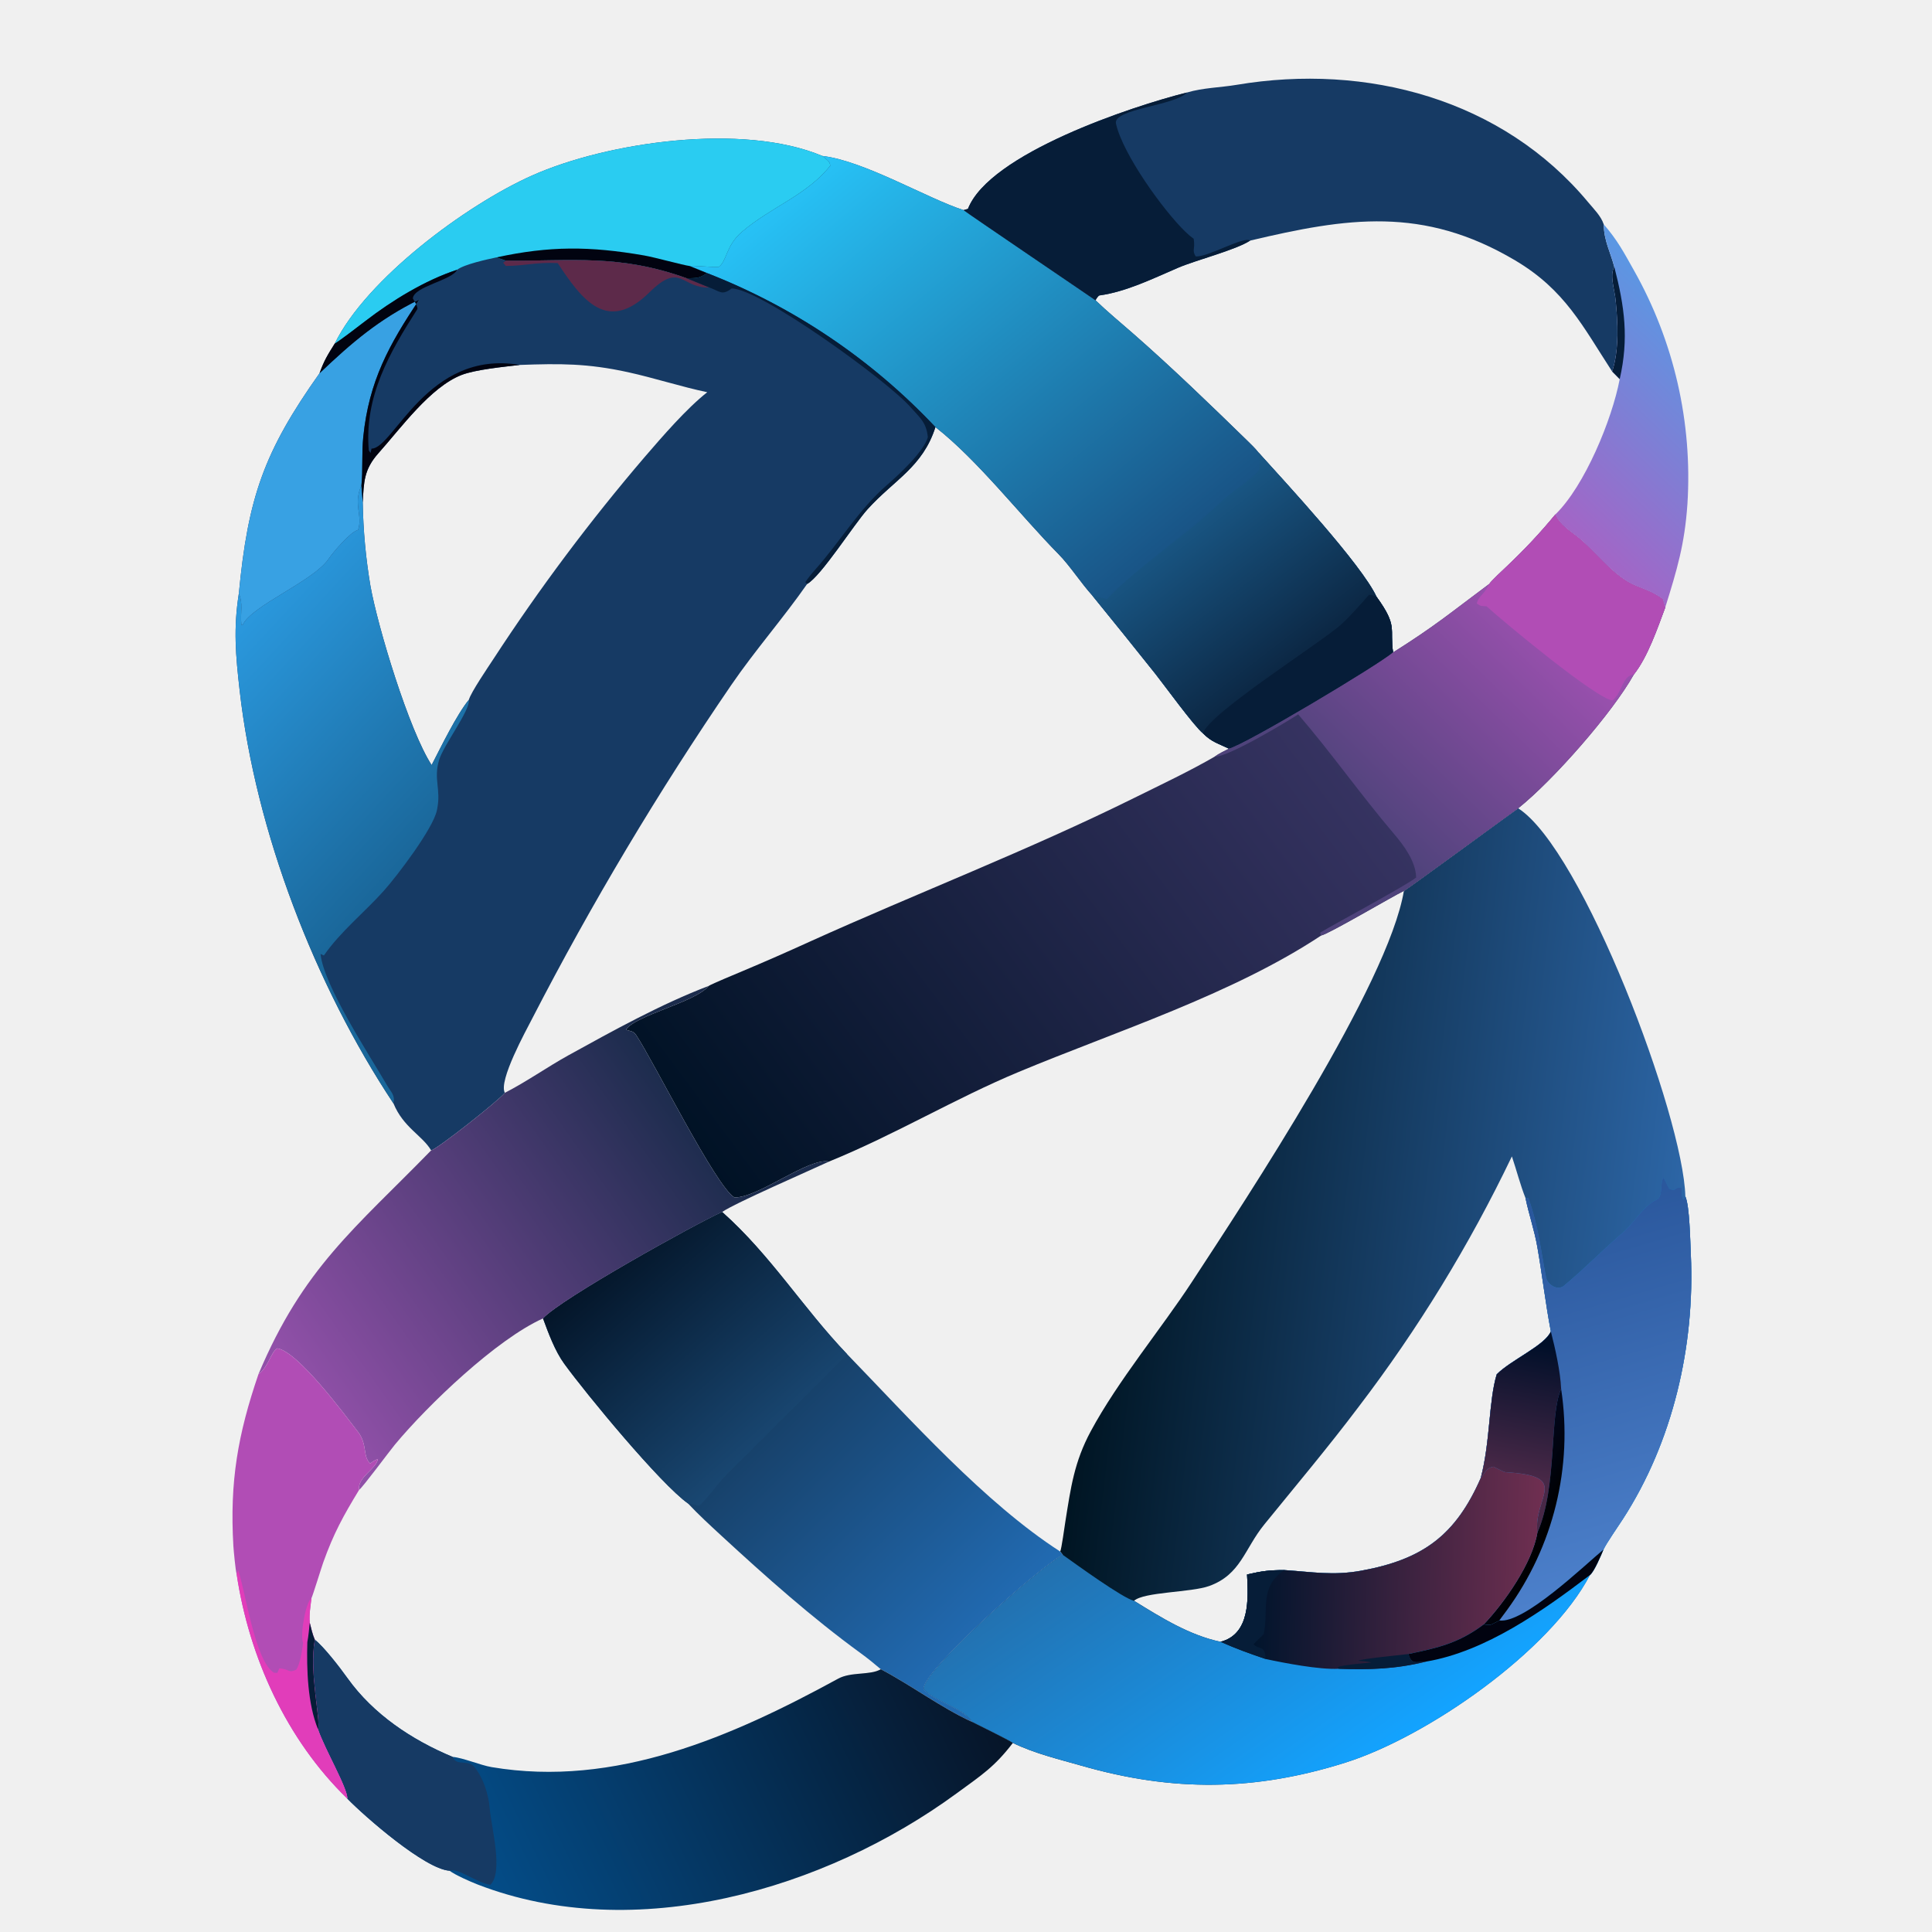
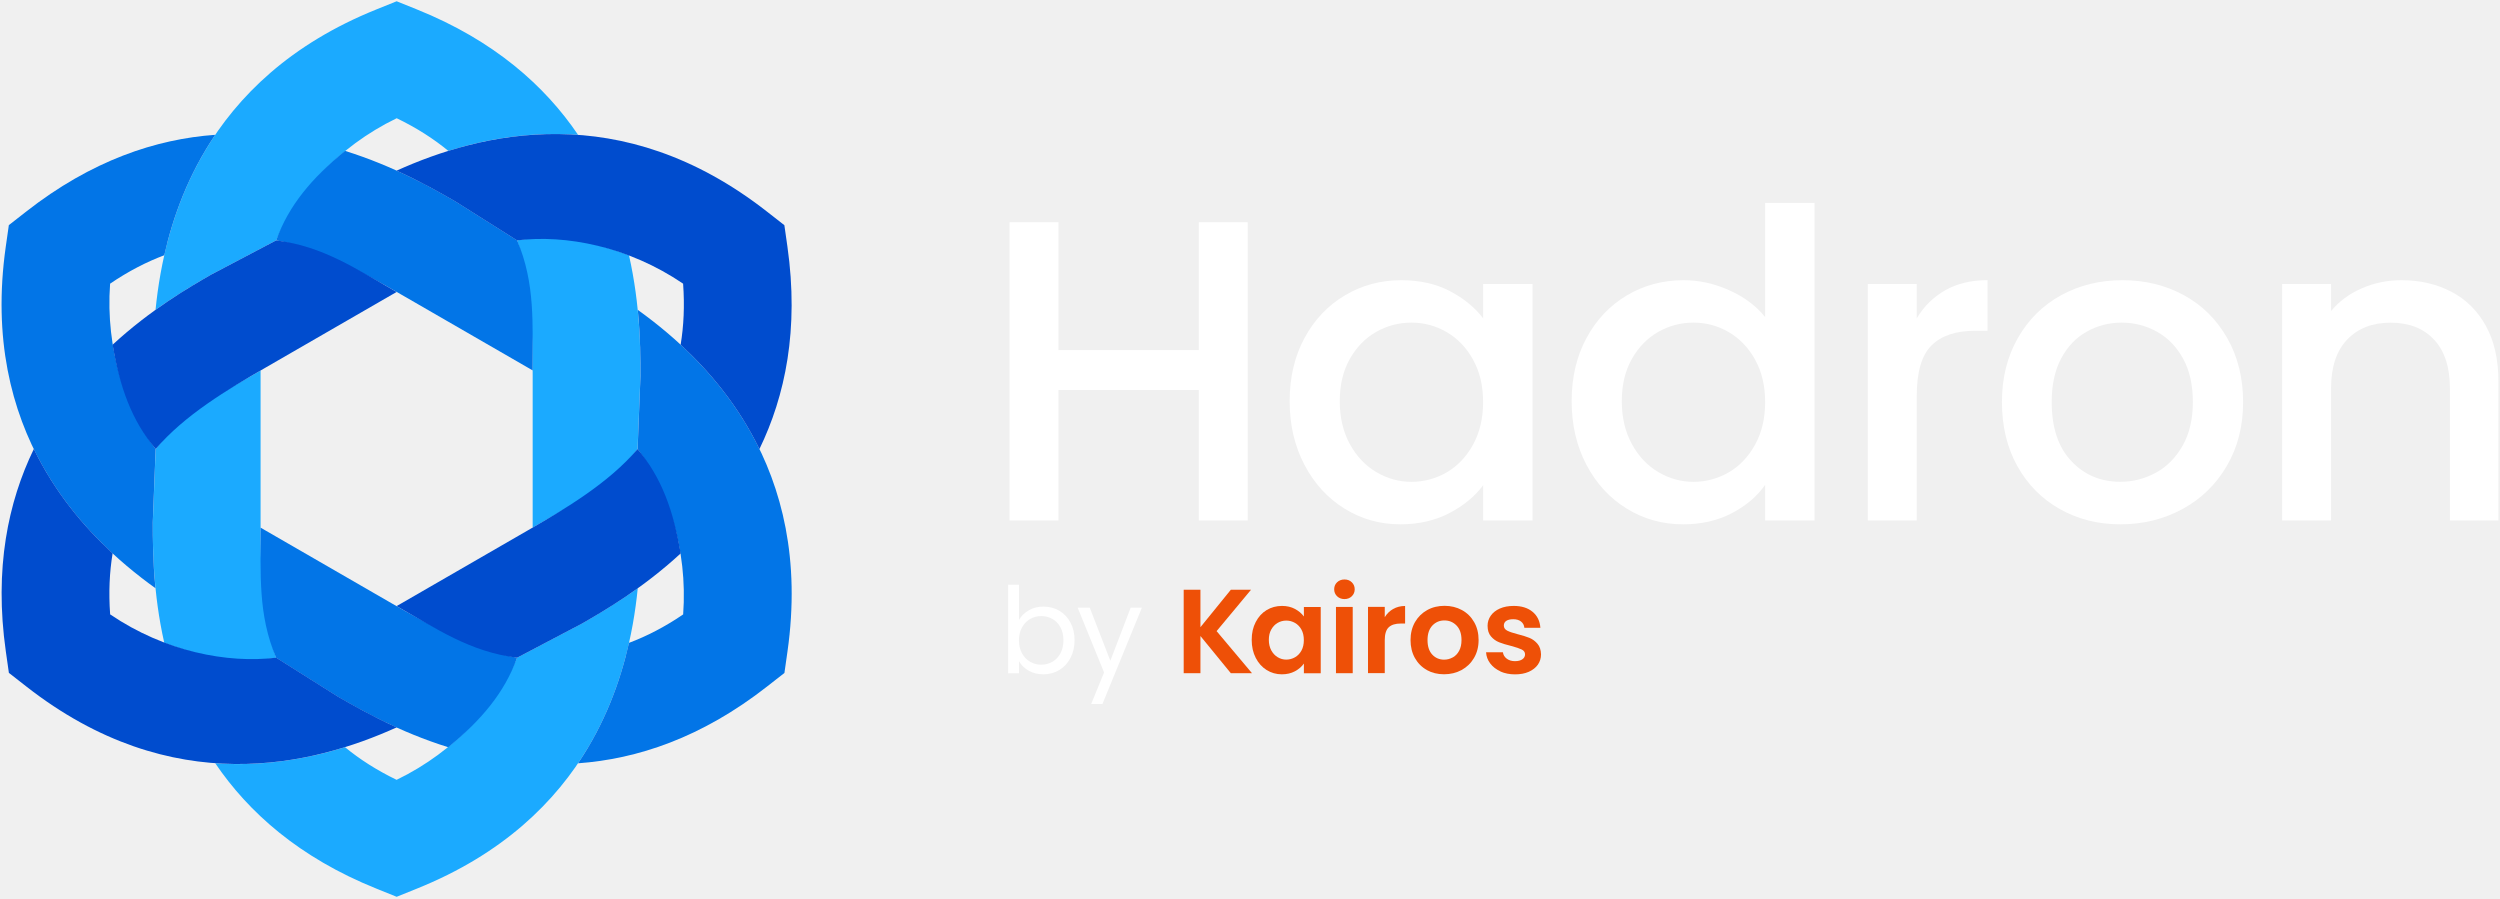
- <svg xmlns="http://www.w3.org/2000/svg" width="250" height="250" viewBox="0 0 250 250">
-   <path fill="#163A64" d="M43.312 44.466C47.4 36.108 60.29 26.527 68.855 22.709C78.616 18.358 96.135 15.852 106.403 20.178C111.835 20.805 119.998 25.686 124.693 27.189C125.297 27.674 141.871 38.905 141.767 38.864C143.328 40.363 144.918 41.669 146.544 43.091C151.68 47.585 156.615 52.362 161.504 57.124C161.955 57.564 162.456 58.051 162.839 58.542C166.318 62.399 176.217 73.077 178.126 77.228C180.934 81.098 179.796 81.303 180.264 84.424C178.383 86.054 161.106 96.388 159.031 96.874C157.588 96.175 156.829 96.04 155.676 94.903C154.514 93.971 150.597 88.568 149.508 87.196C146.82 83.808 144.064 80.408 141.334 77.044C139.868 75.424 138.414 73.164 136.99 71.721C132.012 66.674 126.541 59.566 121.046 55.267C119.381 60.459 115.717 62.073 112.251 65.91C110.488 67.862 106.263 74.548 104.442 75.567C101.345 80.006 97.704 84.153 94.655 88.599C85.176 102.455 76.564 116.884 68.866 131.803C68.049 133.399 64.478 139.857 65.326 141.408C64.646 142.323 56.601 148.686 55.79 148.857C54.64 146.915 52.209 145.915 50.917 142.789C40.767 127.482 33.084 107.629 31.01 89.327C30.499 84.816 30.187 81.337 30.906 76.815C32.087 64.389 34.151 58.449 41.346 48.304C41.928 46.665 42.405 45.907 43.312 44.466ZM46.938 65.019C46.998 68.628 47.329 72.227 47.929 75.786C48.872 81.109 52.936 94.522 55.853 98.998C57.054 96.667 59.088 92.484 60.673 90.547C60.9 89.645 63.187 86.285 63.874 85.237C69.821 76.117 76.355 67.394 83.434 59.122C85.725 56.468 88.811 52.883 91.519 50.752C88.225 50.068 84.627 48.899 81.267 48.163C76.012 47.012 72.477 47.035 67.256 47.223C65.253 47.463 61.547 47.81 59.708 48.526C55.683 50.094 51.84 55.433 48.974 58.638C47.071 60.765 47.081 62.408 46.938 65.019Z" />
+ <svg xmlns="http://www.w3.org/2000/svg" id="Logos" viewBox="0 0 515 185">
  <defs>
-     <linearGradient id="gradient_0" gradientUnits="userSpaceOnUse" x1="148.702" y1="72.98" x2="105.974" y2="21.439">
-       <stop offset="0" stop-color="#195486" />
-       <stop offset="1" stop-color="#27C2F6" />
-     </linearGradient>
+     <style>
+       .cls-1 {
+         fill: #004cce;
+       }
+ 
+       .cls-2 {
+         fill: #1baaff;
+       }
+ 
+       .cls-3 {
+         fill: #fff;
+       }
+ 
+       .cls-4 {
+         fill: #ee5007;
+       }
+ 
+       .cls-5 {
+         fill: #0275e7;
+       }
+     </style>
  </defs>
-   <path fill="url(#gradient_0)" d="M106.403 20.178C111.835 20.805 119.998 25.686 124.693 27.189C125.297 27.674 141.871 38.905 141.767 38.864C143.328 40.363 144.918 41.669 146.544 43.091C151.68 47.585 156.615 52.362 161.504 57.124C161.955 57.564 162.456 58.051 162.839 58.542C166.318 62.399 176.217 73.077 178.126 77.228C180.934 81.098 179.796 81.303 180.264 84.424C178.383 86.054 161.106 96.388 159.031 96.874C157.588 96.175 156.829 96.04 155.676 94.903C154.514 93.971 150.597 88.568 149.508 87.196C146.82 83.808 144.064 80.408 141.334 77.044C139.868 75.424 138.414 73.164 136.99 71.721C132.012 66.674 126.541 59.566 121.046 55.267C112.8 46.509 102.705 39.701 91.496 35.337L89.229 34.419C89.816 34.364 92.035 34.563 92.968 34.561C94.073 33.839 93.881 31.817 96.014 29.992C99.763 26.783 104.47 25.219 107.438 21.431C107.353 20.808 106.994 20.7 106.403 20.178Z" />
-   <defs>
-     <linearGradient id="gradient_1" gradientUnits="userSpaceOnUse" x1="166.587" y1="85.764" x2="152.676" y2="67.701">
-       <stop offset="0" stop-color="#0C2845" />
-       <stop offset="1" stop-color="#195785" />
-     </linearGradient>
-   </defs>
-   <path fill="url(#gradient_1)" d="M162.839 58.542C166.318 62.399 176.217 73.077 178.126 77.228C180.934 81.098 179.796 81.303 180.264 84.424C178.383 86.054 161.106 96.388 159.031 96.874C157.588 96.175 156.829 96.04 155.676 94.903C154.514 93.971 150.597 88.568 149.508 87.196C146.82 83.808 144.064 80.408 141.334 77.044C141.968 77.193 142.6 77.351 143.23 77.518C147.51 73.081 153.39 69.396 157.892 65.034C159.287 63.681 161.305 62.53 162.701 61.126C163.192 60.631 162.911 59.18 162.839 58.542Z" />
-   <path fill="#061D38" d="M155.676 94.903C156.218 92.46 171.017 83.089 173.508 80.837C174.799 79.67 175.989 78.286 177.14 76.98C177.567 76.959 177.736 77.067 178.126 77.228C180.934 81.098 179.796 81.303 180.264 84.424C178.383 86.054 161.106 96.388 159.031 96.874C157.588 96.175 156.829 96.04 155.676 94.903Z" />
-   <defs>
-     <linearGradient id="gradient_2" gradientUnits="userSpaceOnUse" x1="56.314" y1="107.885" x2="29.073" y2="82.638">
-       <stop offset="0" stop-color="#1A679A" />
-       <stop offset="1" stop-color="#2A98DD" />
-     </linearGradient>
-   </defs>
-   <path fill="url(#gradient_2)" d="M30.906 76.815C31.495 78.184 31.075 79.105 31.232 80.858L31.4 80.876C32.498 78.401 40.563 75.194 42.505 72.343C43.127 71.428 45.365 68.795 46.327 68.579C46.978 66.747 45.686 65.296 46.726 62.919L46.769 62.824L46.938 65.019C46.998 68.628 47.329 72.227 47.929 75.786C48.872 81.109 52.936 94.522 55.853 98.998C57.054 96.667 59.088 92.484 60.673 90.547C60.879 91.876 57.415 96.39 56.827 98.318C56.062 100.826 57.091 102.091 56.569 104.68L56.54 104.831C56.062 107.217 51.37 113.36 49.672 115.261C47.2 118.028 44.071 120.524 41.91 123.638L41.478 123.439C41.86 127.508 47.896 136.671 50.107 140.477C50.608 141.34 51.142 141.692 50.917 142.789C40.767 127.482 33.084 107.629 31.01 89.327C30.499 84.816 30.187 81.337 30.906 76.815Z" />
-   <path fill="#2ACCF1" d="M43.312 44.466C47.4 36.108 60.29 26.527 68.855 22.709C78.616 18.358 96.135 15.852 106.403 20.178C106.994 20.7 107.353 20.808 107.438 21.431C104.47 25.219 99.763 26.783 96.014 29.992C93.881 31.817 94.073 33.839 92.968 34.561C92.035 34.563 89.816 34.364 89.229 34.419L91.496 35.337C90.44 36.062 90.157 35.976 88.862 36.01C80.121 32.868 74.109 33.798 65.466 33.729L64.228 33.309C63.054 33.556 60.06 34.203 59.146 34.911C55.014 36.256 50.751 38.877 47.318 41.515C46.625 42.048 43.935 44.122 43.312 44.466Z" />
-   <path fill="#010310" d="M64.228 33.309C71.113 31.81 76.334 31.839 83.357 33.057C84.721 33.294 88.452 34.326 89.229 34.419L91.496 35.337C90.44 36.062 90.157 35.976 88.862 36.01C80.121 32.868 74.109 33.798 65.466 33.729L64.228 33.309Z" />
-   <path fill="#38A1E3" d="M41.346 48.304C45.518 44.327 49.05 41.307 54.264 38.749C50.354 44.579 47.743 49.301 47.007 56.528C46.793 58.632 46.969 60.894 46.769 62.824L46.726 62.919C45.686 65.296 46.978 66.747 46.327 68.579C45.365 68.795 43.127 71.428 42.505 72.343C40.563 75.194 32.498 78.401 31.4 80.876L31.232 80.858C31.075 79.105 31.495 78.184 30.906 76.815C32.087 64.389 34.151 58.449 41.346 48.304Z" />
-   <path fill="#5D2A4A" d="M65.466 33.729C74.109 33.798 80.121 32.868 88.862 36.01L91.802 37.208C88.146 37.322 88.094 33.827 84.037 37.829C78.586 43.206 75.311 38.816 72.168 34.046C69.353 33.901 67.855 34.416 65.454 34.41L65.109 34.001L65.466 33.729Z" />
-   <path fill="#010310" d="M43.312 44.466C43.935 44.122 46.625 42.048 47.318 41.515C50.751 38.877 55.014 36.256 59.146 34.911C58.483 36.285 53.539 37.058 53.42 38.621C53.58 38.913 54.156 39.762 53.986 40.028C50.419 45.616 47.123 51.281 47.721 58.285L47.947 58.618L48.076 58.049C50.917 58.087 55.317 45.183 67.256 47.223C65.253 47.463 61.547 47.81 59.708 48.526C55.683 50.094 51.84 55.433 48.974 58.638C47.071 60.765 47.081 62.408 46.938 65.019L46.769 62.824C46.969 60.894 46.793 58.632 47.007 56.528C47.743 49.301 50.354 44.579 54.264 38.749C49.05 41.307 45.518 44.327 41.346 48.304C41.928 46.665 42.405 45.907 43.312 44.466Z" />
-   <path fill="#061D38" d="M91.496 35.337C102.705 39.701 112.8 46.509 121.046 55.267C119.381 60.459 115.717 62.073 112.251 65.91C110.488 67.862 106.263 74.548 104.442 75.567L104.208 75.33C104.597 74.755 105.023 74.229 105.485 73.711C108.741 70.066 111.082 65.953 114.82 62.721C116.321 61.422 119.558 58.417 120.064 56.57C119.863 54.628 119.038 54.068 117.819 52.682C114.737 49.178 98.278 37.31 94.672 37.328C93.422 38.29 93.163 37.695 91.802 37.208L88.862 36.01C90.157 35.976 90.44 36.062 91.496 35.337Z" />
-   <defs>
-     <linearGradient id="gradient_3" gradientUnits="userSpaceOnUse" x1="143.301" y1="152.402" x2="216.569" y2="160.967">
-       <stop offset="0" stop-color="#001523" />
-       <stop offset="1" stop-color="#2C65A5" />
-     </linearGradient>
-   </defs>
-   <path fill="url(#gradient_3)" d="M181.664 115.279C181.458 115.552 195.964 104.908 196.454 104.592C204.787 109.935 217.805 144.39 218.085 154.82C218.635 156.04 218.712 160.56 218.792 162.323C219.335 174.164 216.467 186.576 209.988 196.58C209.392 197.501 207.84 199.734 207.49 200.51C207.188 201.24 206.279 203.402 205.734 203.815C200.608 213.648 184.733 224.724 174.106 228.078C162.407 231.77 151.813 231.891 139.953 228.485C136.949 227.622 133.928 226.918 131.064 225.536C130.476 225.111 126.714 223.288 125.795 222.816C124.639 220.924 120.51 220.009 119.51 218.513C119.611 215.992 134.584 202.716 137.528 201.197L137.19 200.768C137.36 200.446 137.757 197.513 137.857 196.892C138.564 192.461 139.004 189.182 141.147 185.197C144.66 178.666 150.322 171.859 154.193 165.941C161.362 154.98 179.614 127.416 181.664 115.279ZM157.944 212.449C161.79 211.449 161.528 206.871 161.37 203.736C163.357 203.286 164.21 203.172 166.221 203.169C169.84 203.406 172.498 203.909 176.133 203.249C184.188 201.785 188.384 198.605 191.614 191.242C192.849 186.562 192.631 181.245 193.677 177.839C195.528 175.967 199.917 174.102 200.68 172.291C199.982 168.629 199.57 164.994 198.927 161.329C198.545 159.157 197.851 157.193 197.404 155.043C196.736 153.368 196.224 151.373 195.638 149.638C190.155 161.088 183.51 171.946 175.809 182.039C171.892 187.239 167.704 192.211 163.595 197.271C161.016 200.447 160.567 203.748 156.472 205.228C154.127 206.076 148.005 205.98 146.746 207.145C150.247 209.31 153.881 211.587 157.944 212.449Z" />
-   <defs>
-     <linearGradient id="gradient_4" gradientUnits="userSpaceOnUse" x1="147.989" y1="193.166" x2="174.012" y2="230.266">
-       <stop offset="0" stop-color="#2370AE" />
-       <stop offset="1" stop-color="#13A3FF" />
-     </linearGradient>
-   </defs>
-   <path fill="url(#gradient_4)" d="M197.404 155.043L197.767 155.015C199.077 158.669 199.332 161.561 200.061 165.305C200.236 166.208 201.532 167.069 202.37 166.377C205.005 164.203 207.455 161.673 210.064 159.436C211.44 158.246 212.645 156.031 214.34 155.259C215.253 154.891 214.761 152.956 215.269 152.4L215.963 153.782C217.04 154.344 216.594 153.442 217.607 153.737C217.616 154.338 217.568 154.711 217.824 155.255L218.085 154.82C218.635 156.04 218.712 160.56 218.792 162.323C219.335 174.164 216.467 186.576 209.988 196.58C209.392 197.501 207.84 199.734 207.49 200.51C207.188 201.24 206.279 203.402 205.734 203.815C200.608 213.648 184.733 224.724 174.106 228.078C162.407 231.77 151.813 231.891 139.953 228.485C136.949 227.622 133.928 226.918 131.064 225.536C130.476 225.111 126.714 223.288 125.795 222.816C124.639 220.924 120.51 220.009 119.51 218.513C119.611 215.992 134.584 202.716 137.528 201.197C139.193 202.383 145.323 206.834 146.746 207.145C150.247 209.31 153.881 211.587 157.944 212.449C161.79 211.449 161.528 206.871 161.37 203.736C163.357 203.286 164.21 203.172 166.221 203.169C169.84 203.406 172.498 203.909 176.133 203.249C184.188 201.785 188.384 198.605 191.614 191.242C192.849 186.562 192.631 181.245 193.677 177.839C195.528 175.967 199.917 174.102 200.68 172.291C199.982 168.629 199.57 164.994 198.927 161.329C198.545 159.157 197.851 157.193 197.404 155.043Z" />
-   <defs>
-     <linearGradient id="gradient_5" gradientUnits="userSpaceOnUse" x1="199.346" y1="156.825" x2="213.044" y2="203.696">
-       <stop offset="0" stop-color="#2A579C" />
-       <stop offset="1" stop-color="#4C80CB" />
-     </linearGradient>
-   </defs>
-   <path fill="url(#gradient_5)" d="M197.404 155.043L197.767 155.015C199.077 158.669 199.332 161.561 200.061 165.305C200.236 166.208 201.532 167.069 202.37 166.377C205.005 164.203 207.455 161.673 210.064 159.436C211.44 158.246 212.645 156.031 214.34 155.259C215.253 154.891 214.761 152.956 215.269 152.4L215.963 153.782C217.04 154.344 216.594 153.442 217.607 153.737C217.616 154.338 217.568 154.711 217.824 155.255L218.085 154.82C218.635 156.04 218.712 160.56 218.792 162.323C219.335 174.164 216.467 186.576 209.988 196.58C209.392 197.501 207.84 199.734 207.49 200.51C204.919 202.658 197.169 210.123 194.008 209.686C192.846 210.251 193.096 210.345 192 210.195C194.69 207.362 198.293 202.253 198.935 198.327C198.385 193.64 203.362 191.002 194.835 190.504C194.594 190.489 193.553 189.941 193.262 189.784C192.29 190.002 192.387 190.276 191.614 191.242C192.849 186.562 192.631 181.245 193.677 177.839C195.528 175.967 199.917 174.102 200.68 172.291C199.982 168.629 199.57 164.994 198.927 161.329C198.545 159.157 197.851 157.193 197.404 155.043Z" />
-   <defs>
-     <linearGradient id="gradient_6" gradientUnits="userSpaceOnUse" x1="198.972" y1="173.852" x2="195.762" y2="190.68">
-       <stop offset="0" stop-color="#000F29" />
-       <stop offset="1" stop-color="#482847" />
-     </linearGradient>
-   </defs>
-   <path fill="url(#gradient_6)" d="M200.68 172.291C201.239 174.462 201.92 177.495 202.012 179.733C200.444 183.04 201.574 192.328 198.935 198.327C198.385 193.64 203.362 191.002 194.835 190.504C194.594 190.489 193.553 189.941 193.262 189.784C192.29 190.002 192.387 190.276 191.614 191.242C192.849 186.562 192.631 181.245 193.677 177.839C195.528 175.967 199.917 174.102 200.68 172.291Z" />
-   <defs>
-     <linearGradient id="gradient_7" gradientUnits="userSpaceOnUse" x1="200.536" y1="197.048" x2="195.587" y2="194.905">
-       <stop offset="0" stop-color="#000001" />
-       <stop offset="1" stop-color="#01071D" />
-     </linearGradient>
-   </defs>
-   <path fill="url(#gradient_7)" d="M202.012 179.733C203.543 189.83 201.018 200.124 194.988 208.366C194.668 208.811 194.341 209.251 194.008 209.686C192.846 210.251 193.096 210.345 192 210.195C194.69 207.362 198.293 202.253 198.935 198.327C201.574 192.328 200.444 183.04 202.012 179.733Z" />
-   <defs>
-     <linearGradient id="gradient_8" gradientUnits="userSpaceOnUse" x1="162.258" y1="201.902" x2="199.737" y2="202.795">
-       <stop offset="0" stop-color="#00142C" />
-       <stop offset="1" stop-color="#702F51" />
-     </linearGradient>
-   </defs>
-   <path fill="url(#gradient_8)" d="M191.614 191.242C192.387 190.276 192.29 190.002 193.262 189.784C193.553 189.941 194.594 190.489 194.835 190.504C203.362 191.002 198.385 193.64 198.935 198.327C198.293 202.253 194.69 207.362 192 210.195C188.793 212.6 186.143 213.223 182.232 214.033C182.689 215.403 183.131 215.073 184.551 215.005C180.627 215.977 177.25 216.08 173.227 215.939C170.755 216.076 166.154 215.19 163.762 214.671C161.635 213.943 159.991 213.36 157.944 212.449C161.79 211.449 161.528 206.871 161.37 203.736C163.357 203.286 164.21 203.172 166.221 203.169C169.84 203.406 172.498 203.909 176.133 203.249C184.188 201.785 188.384 198.605 191.614 191.242Z" />
-   <path fill="#061D38" d="M161.37 203.736C163.357 203.286 164.21 203.172 166.221 203.169C162.933 205.316 164.169 208.22 163.534 211.446C163.534 211.447 162.343 212.626 162.212 212.756C162.896 213.534 163.743 212.814 163.762 214.671C161.635 213.943 159.991 213.36 157.944 212.449C161.79 211.449 161.528 206.871 161.37 203.736Z" />
-   <path fill="#061D38" d="M173.227 215.939L173.096 215.751C173.467 215.45 176.66 215.213 177.433 215.123C177.101 214.999 176.149 214.939 175.743 214.899C176.318 214.625 181.255 214.153 182.232 214.033C182.689 215.403 183.131 215.073 184.551 215.005C180.627 215.977 177.25 216.08 173.227 215.939Z" />
-   <path fill="#010310" d="M194.008 209.686C197.169 210.123 204.919 202.658 207.49 200.51C207.188 201.24 206.279 203.402 205.734 203.815C199.716 208.392 192.242 213.707 184.551 215.005C183.131 215.073 182.689 215.403 182.232 214.033C186.143 213.223 188.793 212.6 192 210.195C193.096 210.345 192.846 210.251 194.008 209.686Z" />
-   <defs>
-     <linearGradient id="gradient_9" gradientUnits="userSpaceOnUse" x1="92.634" y1="152.503" x2="170.526" y2="94.437">
-       <stop offset="0" stop-color="#001225" />
-       <stop offset="1" stop-color="#363361" />
-     </linearGradient>
-   </defs>
-   <path fill="url(#gradient_9)" d="M192.719 75.552C192.926 75.207 194.508 73.73 194.936 73.325C197.23 71.155 199.263 69.004 201.269 66.563C201.839 67.939 203.186 68.692 204.332 69.636C206.762 71.638 208.781 74.604 211.706 75.807C213.111 76.373 213.941 76.633 215.165 77.517L215.486 78.595C214.471 81.311 213.214 85.015 211.418 87.278C208.631 92.266 200.993 100.967 196.454 104.592C195.964 104.908 181.458 115.552 181.664 115.279C180.069 116.059 171.891 120.883 170.967 121.05C159.472 128.666 144.36 133.48 131.831 138.703C123.527 142.164 115.889 146.793 107.275 150.307C104.611 149.762 98.095 155.03 95.035 154.947C92.658 153.612 84.464 137.115 82.308 133.927C81.951 133.401 81.617 133.457 80.999 133.251C82.18 131.372 90.006 129.694 91.703 127.579C92.157 127.287 95.306 125.994 96.023 125.688C98.971 124.448 101.901 123.164 104.81 121.836C118.726 115.547 133.138 110.001 146.809 103.23C150.203 101.549 153.958 99.778 157.207 97.891C157.749 97.497 158.428 97.183 159.031 96.874C161.106 96.388 178.383 86.054 180.264 84.424C185.737 80.981 187.748 79.251 192.719 75.552Z" />
-   <defs>
-     <linearGradient id="gradient_10" gradientUnits="userSpaceOnUse" x1="175.224" y1="105.453" x2="198.733" y2="81.254">
-       <stop offset="0" stop-color="#4F437B" />
-       <stop offset="1" stop-color="#9850AD" />
-     </linearGradient>
-   </defs>
-   <path fill="url(#gradient_10)" d="M192.719 75.552C192.926 75.207 194.508 73.73 194.936 73.325C197.23 71.155 199.263 69.004 201.269 66.563C201.839 67.939 203.186 68.692 204.332 69.636C206.762 71.638 208.781 74.604 211.706 75.807C213.111 76.373 213.941 76.633 215.165 77.517L215.486 78.595C214.471 81.311 213.214 85.015 211.418 87.278C208.631 92.266 200.993 100.967 196.454 104.592C195.964 104.908 181.458 115.552 181.664 115.279C180.069 116.059 171.891 120.883 170.967 121.05C170.807 120.849 170.872 120.962 170.842 120.671C173.15 119.297 181.804 114.679 183.248 113.552C183.212 111.475 181.655 109.397 180.35 107.864C176.119 102.896 172.23 97.362 167.985 92.437C166.368 93.494 158.762 98.051 157.207 97.891C157.749 97.497 158.428 97.183 159.031 96.874C161.106 96.388 178.383 86.054 180.264 84.424C185.737 80.981 187.748 79.251 192.719 75.552Z" />
-   <path fill="#B14DB5" d="M192.719 75.552C192.926 75.207 194.508 73.73 194.936 73.325C197.23 71.155 199.263 69.004 201.269 66.563C201.839 67.939 203.186 68.692 204.332 69.636C206.762 71.638 208.781 74.604 211.706 75.807C213.111 76.373 213.941 76.633 215.165 77.517L215.486 78.595C214.471 81.311 213.214 85.015 211.418 87.278C209.903 87.445 209.988 89.51 208.669 90.631C206.694 90.525 194.557 80.471 192.364 78.454C191.707 78.421 191.619 78.456 191.1 78.099C191.294 77.103 192.024 76.989 192.641 75.717L192.719 75.552Z" />
-   <defs>
-     <linearGradient id="gradient_11" gradientUnits="userSpaceOnUse" x1="99.86" y1="184.283" x2="126.518" y2="211.336">
-       <stop offset="0" stop-color="#17416A" />
-       <stop offset="1" stop-color="#216AB1" />
-     </linearGradient>
-   </defs>
-   <path fill="url(#gradient_11)" d="M70.265 170.604C72.604 168.048 89.91 158.422 93.449 156.826C99.775 162.459 103.882 169.236 109.632 175.243C117.681 183.546 127.417 194.475 137.19 200.768L137.528 201.197C134.584 202.716 119.611 215.992 119.51 218.513C120.51 220.009 124.639 220.924 125.795 222.816C121.832 221.018 117.845 218.024 113.975 215.996C113.14 215.282 112.289 214.592 111.403 213.947C105.026 209.302 99.129 204.049 93.334 198.708C91.871 197.359 90.394 196.001 89.028 194.548C85.475 192.037 75.857 180.387 73.004 176.456C71.814 174.816 70.961 172.504 70.265 170.604Z" />
-   <defs>
-     <linearGradient id="gradient_12" gradientUnits="userSpaceOnUse" x1="79.7" y1="162.729" x2="100.32" y2="186.077">
-       <stop offset="0" stop-color="#04162A" />
-       <stop offset="1" stop-color="#194772" />
-     </linearGradient>
-   </defs>
-   <path fill="url(#gradient_12)" d="M70.265 170.604C72.604 168.048 89.91 158.422 93.449 156.826C99.775 162.459 103.882 169.236 109.632 175.243L94.058 190.776C92.966 191.86 91.303 194.182 90.462 194.859C89.922 194.712 89.58 194.635 89.028 194.548C85.475 192.037 75.857 180.387 73.004 176.456C71.814 174.816 70.961 172.504 70.265 170.604Z" />
-   <defs>
-     <linearGradient id="gradient_13" gradientUnits="userSpaceOnUse" x1="125.018" y1="215.384" x2="64.043" y2="244.632">
-       <stop offset="0" stop-color="#061529" />
-       <stop offset="1" stop-color="#044C87" />
-     </linearGradient>
-   </defs>
-   <path fill="url(#gradient_13)" d="M40.735 212.174C41.974 213.158 44 215.804 44.97 217.16C48.298 221.812 53.266 225.132 58.564 227.34C59.925 227.454 62.149 228.416 63.619 228.664C79.605 231.362 94.752 224.707 108.458 217.218C110.146 216.296 112.603 216.809 113.975 215.996C117.845 218.024 121.832 221.018 125.795 222.816C126.714 223.288 130.476 225.111 131.064 225.536C128.674 228.656 127.038 229.682 123.739 232.096C106.737 244.528 82.159 251.727 61.808 243.855C60.841 243.481 58.925 242.633 58.165 242.07C54.977 241.856 47.217 235.079 44.948 232.748C44.99 231.369 41.994 226.291 41.155 223.777C41.524 222.613 39.968 216.36 40.735 212.174Z" />
-   <path fill="#163A64" d="M40.735 212.174C41.974 213.158 44 215.804 44.97 217.16C48.298 221.812 53.266 225.132 58.564 227.34C59.106 228.629 60.504 227.572 61.423 228.693C62.545 230.062 63.238 232.255 63.372 234.027C63.544 236.294 65.192 242.315 63.436 243.896C61.658 243.618 59.189 241.625 58.165 242.07C54.977 241.856 47.217 235.079 44.948 232.748C44.99 231.369 41.994 226.291 41.155 223.777C41.524 222.613 39.968 216.36 40.735 212.174Z" />
-   <defs>
-     <linearGradient id="gradient_14" gradientUnits="userSpaceOnUse" x1="88.544" y1="143.031" x2="38.696" y2="178.178">
-       <stop offset="0" stop-color="#1C2C4D" />
-       <stop offset="1" stop-color="#9050A8" />
-     </linearGradient>
-   </defs>
-   <path fill="url(#gradient_14)" d="M65.326 141.408C68.072 140.013 70.856 138.045 73.564 136.55C79.3 133.385 85.567 129.91 91.703 127.579C90.006 129.694 82.18 131.372 80.999 133.251C81.617 133.457 81.951 133.401 82.308 133.927C84.464 137.115 92.658 153.612 95.035 154.947C98.095 155.03 104.611 149.762 107.275 150.307C104.846 151.435 95.08 155.691 93.449 156.826C89.91 158.422 72.604 168.048 70.265 170.604C64.253 173.301 55.378 181.783 51.092 186.943C50.392 187.786 46.913 192.492 46.465 192.796C46.227 191.134 48.712 190.08 48.899 188.794C48.417 188.988 48.327 189.066 47.901 189.372C46.908 188.478 47.58 186.895 46.304 185.252C44.593 183.047 38.6 174.92 35.887 174.474C35.063 174.911 34.737 176.909 33.443 177.823C39.251 164.023 45.977 158.929 55.79 148.857C56.601 148.686 64.646 142.323 65.326 141.408Z" />
-   <path fill="#163A64" d="M153.587 11.972C155.712 11.345 157.912 11.332 160.033 10.975C176.819 8.15 194.398 12.804 205.525 26.19C206.216 27.021 207.179 27.96 207.52 29.027C207.555 31.175 208.372 32.573 208.893 34.546C208.264 35.561 208.933 37.515 209.055 38.732C209.351 41.678 209.544 45.232 208.618 48.081C204.792 42.199 202.51 37.517 196.071 33.7C184.136 26.625 174.279 28.171 161.773 31.131C159.914 32.349 154.759 33.655 152.445 34.648C149.217 36.033 145.735 37.756 142.263 38.23C142.147 38.243 141.818 38.686 141.767 38.864C141.871 38.905 125.297 27.674 124.693 27.189L125.252 27.026C128.036 19.869 146.499 13.739 153.587 11.972Z" />
-   <path fill="#061D38" d="M124.693 27.189L125.252 27.026C128.036 19.869 146.499 13.739 153.587 11.972C152.083 13.671 143.99 14.086 144.405 15.986C145.267 19.929 150.546 27.245 153.399 30.001C153.734 30.325 154.089 30.627 154.464 30.903C154.677 32.256 154.206 32.337 154.716 33.174C156.242 33.328 160.972 30.519 161.773 31.131C159.914 32.349 154.759 33.655 152.445 34.648C149.217 36.033 145.735 37.756 142.263 38.23C142.147 38.243 141.818 38.686 141.767 38.864C141.871 38.905 125.297 27.674 124.693 27.189Z" />
-   <path fill="#B14DB5" d="M33.443 177.823C34.737 176.909 35.063 174.911 35.887 174.474C38.6 174.92 44.593 183.047 46.304 185.252C47.58 186.895 46.908 188.478 47.901 189.372C48.327 189.066 48.417 188.988 48.899 188.794C48.712 190.08 46.227 191.134 46.465 192.796C44.432 196.139 43.176 198.402 41.827 202.183C41.57 202.903 40.491 206.421 40.305 206.794C40.176 207.835 39.988 208.949 40.083 209.986C40.27 210.726 40.43 211.476 40.735 212.174C39.968 216.36 41.524 222.613 41.155 223.777C41.994 226.291 44.99 231.369 44.948 232.748C37.079 225.126 32.23 214.443 30.621 203.684C30.481 203.281 30.229 200.566 30.199 200.053C29.706 191.702 30.788 185.588 33.443 177.823Z" />
-   <path fill="#E13DBA" d="M30.621 203.684L30.817 203.187C31.808 206.068 32.978 214.888 35.444 216.448L35.874 216.479L36.147 215.88C37.565 215.99 37.241 216.55 38.325 216.063C38.845 215.316 39.109 213.526 39.223 212.586C38.798 211.638 39.549 207.301 40.305 206.794C40.176 207.835 39.988 208.949 40.083 209.986C40.27 210.726 40.43 211.476 40.735 212.174C39.968 216.36 41.524 222.613 41.155 223.777C41.994 226.291 44.99 231.369 44.948 232.748C37.079 225.126 32.23 214.443 30.621 203.684Z" />
-   <path fill="#061D38" d="M40.083 209.986C40.27 210.726 40.43 211.476 40.735 212.174C39.968 216.36 41.524 222.613 41.155 223.777C39.801 220.465 39.671 215.997 39.769 212.492C39.919 211.731 39.998 210.772 40.083 209.986Z" />
-   <defs>
-     <linearGradient id="gradient_15" gradientUnits="userSpaceOnUse" x1="200.265" y1="66.096" x2="221.745" y2="43.708">
-       <stop offset="0" stop-color="#A365C6" />
-       <stop offset="1" stop-color="#5B97E3" />
-     </linearGradient>
-   </defs>
-   <path fill="url(#gradient_15)" d="M207.52 29.027C209.28 31.049 210.122 32.65 211.41 34.947C216.611 44.152 219.023 54.67 218.352 65.221C217.995 70.431 217.015 73.693 215.486 78.595L215.165 77.517C213.941 76.633 213.111 76.373 211.706 75.807C208.781 74.604 206.762 71.638 204.332 69.636C203.186 68.692 201.839 67.939 201.269 66.563C205.047 62.893 208.597 54.301 209.59 49.059L208.618 48.081C209.544 45.232 209.351 41.678 209.055 38.732C208.933 37.515 208.264 35.561 208.893 34.546C208.372 32.573 207.555 31.175 207.52 29.027Z" />
-   <path fill="#061D38" d="M208.893 34.546C210.218 39.67 210.795 43.784 209.59 49.059L208.618 48.081C209.544 45.232 209.351 41.678 209.055 38.732C208.933 37.515 208.264 35.561 208.893 34.546Z" />
+   <g>
+     <g>
+       <path class="cls-2" d="M56.89,135.49c-3.08-8.63-3.21-18.97-3.21-27.92v-30.12c0-.37,0-.74,0-1.12-8.22,4.82-15.73,8.39-21.61,16.18l-.59,15.06c0,5.23,0,14.42,2.36,24.86,8.25,3.1,15.56,4.43,23.05,3.06Z" />
+       <path class="cls-2" d="M109.73,108.68c8.22-4.82,15.73-8.39,21.61-16.18l.59-15.06c0-5.23,0-14.42-2.36-24.86-8.25-3.1-15.55-4.43-23.05-3.06,3.08,8.63,3.21,18.97,3.21,27.92v30.12c0,.37,0,.74,0,1.12Z" />
+     </g>
+     <path class="cls-2" d="M81.71,24.35c4.12,1.99,7.63,4.25,10.64,6.73,7.78-2.42,16.86-4.02,26.73-3.31-6.82-10.06-17.25-19.42-33.23-25.84l-4.14-1.67-4.14,1.67c-35.51,14.28-43.65,43.01-45.53,61.9,4.59-3.3,8.71-5.67,11.51-7.29l13.34-7.02c3.94-9.3,12.55-19.23,24.82-25.16Z" />
+     <path class="cls-2" d="M81.71,160.65c-4.12-1.99-7.63-4.25-10.64-6.73-7.78,2.42-16.86,4.02-26.73,3.31,6.82,10.06,17.25,19.42,33.23,25.84l4.14,1.67,4.14-1.67c35.51-14.28,43.65-43.01,45.53-61.9-4.59,3.3-8.71,5.67-11.51,7.29l-13.34,7.02c-3.94,9.3-12.55,19.23-24.82,25.16Z" />
+     <g>
+       <path class="cls-5" d="M106.52,135.49c-9.01-1.64-18.04-6.71-25.79-11.18l-26.09-15.06c-.32-.19-.64-.38-.96-.56.07,9.53-.6,17.82,3.2,26.81l12.75,8.04c4.53,2.61,12.49,7.21,22.71,10.39,6.81-5.59,11.61-11.26,14.18-18.43Z" />
+       <path class="cls-5" d="M109.73,76.32c-.07-9.53.6-17.82-3.2-26.81l-12.75-8.04c-4.53-2.61-12.49-7.21-22.71-10.39-6.81,5.59-11.61,11.26-14.18,18.43,9.01,1.64,18.04,6.71,25.79,11.18l26.09,15.06c.32.19.64.38.96.56Z" />
+     </g>
+     <path class="cls-5" d="M22.69,58.43c3.78-2.57,7.5-4.48,11.15-5.85,1.79-7.94,4.95-16.61,10.5-24.81-12.13.87-25.44,5.23-39,15.86l-3.52,2.75-.63,4.42c-5.38,37.89,15.42,59.31,30.84,70.38-.56-5.63-.56-10.38-.56-13.61l.59-15.06c-6.08-8.06-10.38-20.49-9.38-34.07Z" />
+     <path class="cls-5" d="M140.72,126.58c-3.78,2.57-7.5,4.48-11.15,5.85-1.79,7.94-4.95,16.61-10.5,24.81,12.13-.87,25.44-5.23,39-15.86l3.52-2.75.63-4.42c5.38-37.89-15.42-59.31-30.84-70.38.56,5.63.56,10.38.56,13.61l-.59,15.06c6.08,8.06,10.38,20.49,9.38,34.07Z" />
+     <g>
+       <path class="cls-1" d="M32.07,92.5c5.93-6.98,14.82-12.27,22.58-16.74l26.09-15.06c.32-.19.65-.37.97-.55-8.29-4.71-15.13-9.43-24.82-10.63l-13.34,7.02c-4.53,2.61-12.49,7.21-20.35,14.47,1.44,8.69,3.94,15.68,8.88,21.5Z" />
+       <path class="cls-1" d="M81.71,124.86c8.29,4.71,15.13,9.43,24.82,10.63l13.34-7.02c4.53-2.61,12.49-7.21,20.35-14.47-1.44-8.69-3.94-15.68-8.88-21.5-5.93,6.98-14.82,12.27-22.58,16.74l-26.09,15.06c-.32.19-.65.37-.97.55Z" />
+     </g>
+     <path class="cls-1" d="M140.72,58.43c.33,4.56.13,8.73-.51,12.58,5.98,5.52,11.91,12.59,16.23,21.5,5.31-10.94,8.19-24.65,5.77-41.7l-.63-4.42-3.52-2.75c-30.12-23.61-59.08-16.3-76.37-8.48,5.15,2.33,9.27,4.71,12.07,6.32l12.75,8.04c10.02-1.24,22.93,1.25,34.2,8.91Z" />
+     <path class="cls-1" d="M22.69,126.57c-.33-4.56-.13-8.73.51-12.58-5.98-5.52-11.91-12.59-16.23-21.5-5.31,10.94-8.19,24.65-5.77,41.7l.63,4.42,3.52,2.75c30.12,23.61,59.08,16.3,76.37,8.48-5.15-2.33-9.27-4.71-12.07-6.32l-12.75-8.04c-10.02,1.24-22.93-1.26-34.2-8.91Z" />
+   </g>
+   <g>
+     <g>
+       <path class="cls-3" d="M257.03,45.78v61.43h-10.08v-26.87h-28.9v26.87h-10.08v-61.43h10.08v26.34h28.9v-26.34h10.08Z" />
+       <path class="cls-3" d="M268.72,69.65c2.03-3.77,4.8-6.7,8.31-8.79,3.51-2.09,7.38-3.14,11.62-3.14,3.83,0,7.17.75,10.03,2.25,2.86,1.5,5.14,3.37,6.85,5.61v-7.07h10.17v48.7h-10.17v-7.25c-1.71,2.3-4.04,4.21-6.98,5.75-2.95,1.53-6.31,2.3-10.08,2.3-4.18,0-8.01-1.07-11.49-3.23-3.48-2.15-6.23-5.16-8.26-9.02-2.03-3.86-3.05-8.23-3.05-13.13s1.02-9.22,3.05-12.99ZM303.45,74.07c-1.39-2.48-3.2-4.36-5.44-5.66-2.24-1.3-4.66-1.95-7.25-1.95s-5.01.63-7.25,1.9c-2.24,1.27-4.05,3.12-5.44,5.57-1.39,2.45-2.08,5.35-2.08,8.71s.69,6.31,2.08,8.84c1.38,2.53,3.21,4.46,5.48,5.79,2.27,1.33,4.67,1.99,7.2,1.99s5.01-.65,7.25-1.94c2.24-1.3,4.05-3.2,5.44-5.7,1.38-2.5,2.08-5.44,2.08-8.79s-.69-6.28-2.08-8.75Z" />
+       <path class="cls-3" d="M326.81,69.65c2.03-3.77,4.8-6.7,8.31-8.79,3.51-2.09,7.41-3.14,11.71-3.14,3.18,0,6.32.69,9.41,2.08,3.09,1.39,5.55,3.23,7.38,5.52v-23.51h10.17v65.41h-10.17v-7.34c-1.65,2.36-3.93,4.3-6.85,5.83s-6.26,2.3-10.03,2.3c-4.24,0-8.12-1.07-11.62-3.23-3.51-2.15-6.27-5.16-8.31-9.02-2.03-3.86-3.05-8.23-3.05-13.13s1.02-9.22,3.05-12.99ZM361.55,74.07c-1.39-2.48-3.2-4.36-5.44-5.66-2.24-1.3-4.66-1.95-7.25-1.95s-5.01.63-7.25,1.9c-2.24,1.27-4.05,3.12-5.44,5.57-1.39,2.45-2.08,5.35-2.08,8.71s.69,6.31,2.08,8.84c1.38,2.53,3.21,4.46,5.48,5.79s4.67,1.99,7.2,1.99,5.01-.65,7.25-1.94c2.24-1.3,4.05-3.2,5.44-5.7,1.38-2.5,2.08-5.44,2.08-8.79s-.69-6.28-2.08-8.75Z" />
+       <path class="cls-3" d="M400.72,59.79c2.44-1.38,5.35-2.08,8.71-2.08v10.43h-2.56c-3.95,0-6.94,1-8.97,3.01-2.03,2-3.05,5.48-3.05,10.43v25.63h-10.08v-48.7h10.08v7.07c1.47-2.48,3.43-4.4,5.88-5.79Z" />
+       <path class="cls-3" d="M424.33,104.87c-3.71-2.09-6.63-5.04-8.75-8.84-2.12-3.8-3.18-8.21-3.18-13.21s1.09-9.34,3.27-13.17c2.18-3.83,5.16-6.78,8.93-8.84,3.77-2.06,7.98-3.09,12.64-3.09s8.87,1.03,12.64,3.09c3.77,2.06,6.75,5.01,8.93,8.84,2.18,3.83,3.27,8.22,3.27,13.17s-1.12,9.34-3.36,13.17c-2.24,3.83-5.29,6.79-9.15,8.88-3.86,2.09-8.12,3.14-12.77,3.14s-8.75-1.05-12.46-3.14ZM444.08,97.4c2.27-1.24,4.11-3.09,5.53-5.57,1.41-2.48,2.12-5.48,2.12-9.02s-.68-6.53-2.03-8.97c-1.36-2.44-3.15-4.29-5.39-5.52-2.24-1.24-4.66-1.86-7.25-1.86s-4.99.62-7.2,1.86c-2.21,1.24-3.96,3.08-5.26,5.52-1.3,2.45-1.95,5.44-1.95,8.97,0,5.25,1.34,9.3,4.02,12.15,2.68,2.86,6.05,4.29,10.12,4.29,2.59,0,5.02-.62,7.29-1.86Z" />
+       <path class="cls-3" d="M504.99,60.1c3.03,1.59,5.41,3.95,7.12,7.07,1.71,3.12,2.56,6.89,2.56,11.31v28.73h-9.99v-27.22c0-4.36-1.09-7.7-3.27-10.03-2.18-2.33-5.16-3.49-8.93-3.49s-6.76,1.16-8.97,3.49c-2.21,2.33-3.31,5.67-3.31,10.03v27.22h-10.08v-48.7h10.08v5.57c1.65-2,3.76-3.57,6.32-4.68,2.56-1.12,5.29-1.68,8.18-1.68,3.83,0,7.26.8,10.3,2.39Z" />
+     </g>
+     <g>
+       <path class="cls-3" d="M211.92,125.72c.89-.51,1.9-.76,3.03-.76,1.22,0,2.31.29,3.28.86.97.57,1.73,1.38,2.29,2.43.56,1.04.84,2.25.84,3.63s-.28,2.58-.84,3.65c-.56,1.07-1.33,1.9-2.3,2.49s-2.07.89-3.26.89-2.19-.25-3.07-.76c-.88-.51-1.54-1.16-1.98-1.95v2.49h-2.24v-18.23h2.24v7.24c.46-.8,1.13-1.46,2.02-1.97ZM218.45,129.22c-.41-.76-.96-1.33-1.66-1.72-.7-.39-1.47-.59-2.3-.59s-1.58.2-2.28.6c-.7.4-1.26.99-1.68,1.75-.42.76-.63,1.65-.63,2.65s.21,1.91.63,2.67c.42.76.98,1.35,1.68,1.75.7.4,1.46.6,2.28.6s1.6-.2,2.3-.6c.7-.4,1.25-.99,1.66-1.75.41-.76.62-1.66.62-2.7s-.21-1.9-.62-2.66Z" />
+       <path class="cls-3" d="M235.23,125.18l-8.13,19.85h-2.32l2.66-6.5-5.44-13.35h2.49l4.24,10.94,4.19-10.94h2.32Z" />
+       <path class="cls-4" d="M253.55,138.68l-6.26-7.66v7.66h-3.45v-17.19h3.45v7.71l6.26-7.71h4.16l-7.09,8.52,7.29,8.67h-4.36Z" />
+       <path class="cls-4" d="M258.68,128.14c.55-1.07,1.3-1.89,2.24-2.46.94-.57,2-.86,3.17-.86,1.02,0,1.91.21,2.67.62s1.38.93,1.84,1.55v-1.95h3.47v13.65h-3.47v-2c-.44.64-1.06,1.17-1.84,1.59-.78.42-1.68.63-2.7.63-1.15,0-2.2-.3-3.14-.89-.94-.59-1.69-1.42-2.24-2.5-.55-1.07-.83-2.31-.83-3.71s.27-2.6.83-3.67ZM268.1,129.7c-.33-.6-.77-1.06-1.33-1.38-.56-.32-1.16-.48-1.8-.48s-1.23.16-1.77.47c-.54.31-.98.77-1.32,1.37-.34.6-.5,1.31-.5,2.13s.17,1.54.5,2.16c.34.62.78,1.09,1.33,1.42.55.33,1.14.49,1.76.49s1.24-.16,1.8-.48c.56-.32,1-.78,1.33-1.38.33-.6.49-1.32.49-2.16s-.16-1.56-.49-2.16Z" />
+       <path class="cls-4" d="M275.44,122.83c-.4-.39-.6-.87-.6-1.44s.2-1.06.6-1.44.91-.58,1.52-.58,1.11.19,1.51.58c.4.39.6.87.6,1.44s-.2,1.05-.6,1.44c-.4.39-.91.58-1.51.58s-1.11-.19-1.52-.58ZM278.66,125.03v13.65h-3.45v-13.65h3.45Z" />
+       <path class="cls-4" d="M287,125.45c.71-.41,1.53-.62,2.45-.62v3.62h-.91c-1.08,0-1.9.25-2.45.76-.55.51-.83,1.4-.83,2.66v6.8h-3.45v-13.65h3.45v2.12c.44-.72,1.02-1.29,1.74-1.7Z" />
+       <path class="cls-4" d="M293.95,138.03c-1.05-.58-1.88-1.41-2.48-2.48s-.9-2.3-.9-3.7.31-2.63.92-3.7c.62-1.07,1.46-1.89,2.52-2.48s2.26-.87,3.57-.87,2.5.29,3.57.87,1.91,1.41,2.52,2.48c.62,1.07.92,2.3.92,3.7s-.32,2.63-.95,3.7-1.49,1.89-2.56,2.48c-1.08.58-2.28.87-3.61.87s-2.5-.29-3.55-.87ZM299.26,135.44c.55-.3.99-.76,1.32-1.37.33-.61.49-1.35.49-2.22,0-1.3-.34-2.29-1.02-2.99-.68-.7-1.51-1.05-2.5-1.05s-1.81.35-2.48,1.05c-.66.7-1,1.7-1,2.99s.32,2.29.97,2.99c.65.7,1.47,1.05,2.45,1.05.62,0,1.21-.15,1.76-.46Z" />
+       <path class="cls-4" d="M309.09,138.3c-.89-.4-1.59-.95-2.11-1.64-.52-.69-.8-1.45-.85-2.29h3.47c.07.53.32.96.78,1.31.45.34,1.01.52,1.69.52s1.17-.13,1.54-.39c.37-.26.55-.6.55-1.01,0-.44-.23-.78-.68-1-.45-.22-1.17-.46-2.16-.73-1.02-.25-1.85-.5-2.5-.76-.65-.26-1.21-.66-1.68-1.21s-.7-1.27-.7-2.19c0-.76.22-1.45.65-2.07s1.06-1.12,1.87-1.48,1.77-.54,2.87-.54c1.63,0,2.92.41,3.89,1.22.97.81,1.5,1.91,1.6,3.29h-3.3c-.05-.54-.28-.97-.68-1.29-.4-.32-.94-.48-1.61-.48-.62,0-1.1.11-1.44.34-.34.23-.5.55-.5.96,0,.46.23.81.69,1.05.46.24,1.17.48,2.14.73.99.25,1.8.5,2.44.76.64.26,1.19.67,1.66,1.22s.71,1.28.73,2.18c0,.79-.22,1.5-.65,2.12-.44.62-1.06,1.11-1.87,1.47s-1.76.53-2.85.53-2.12-.2-3.01-.6Z" />
+     </g>
+   </g>
</svg>
